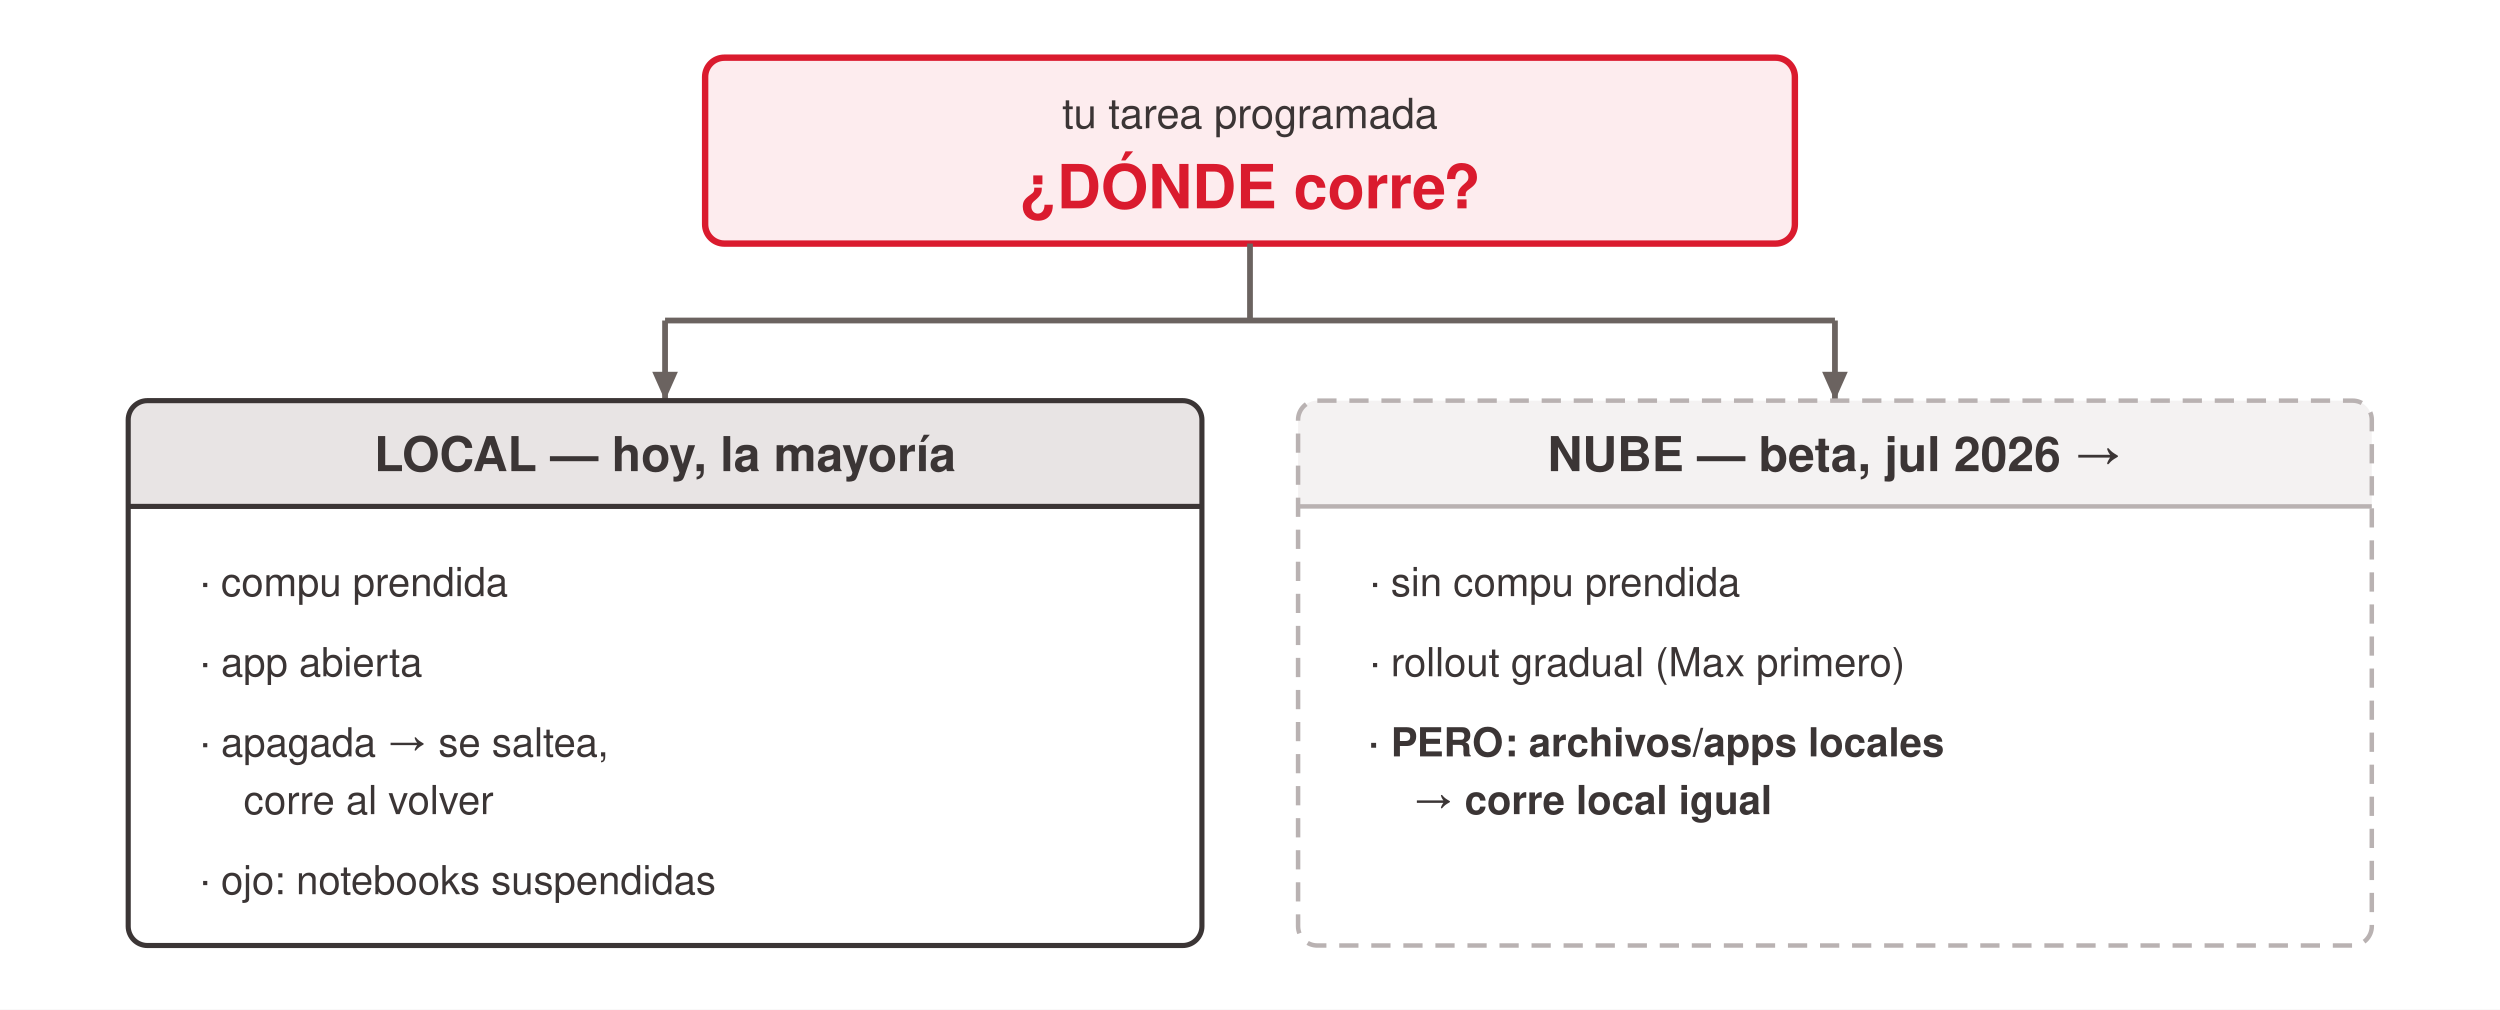
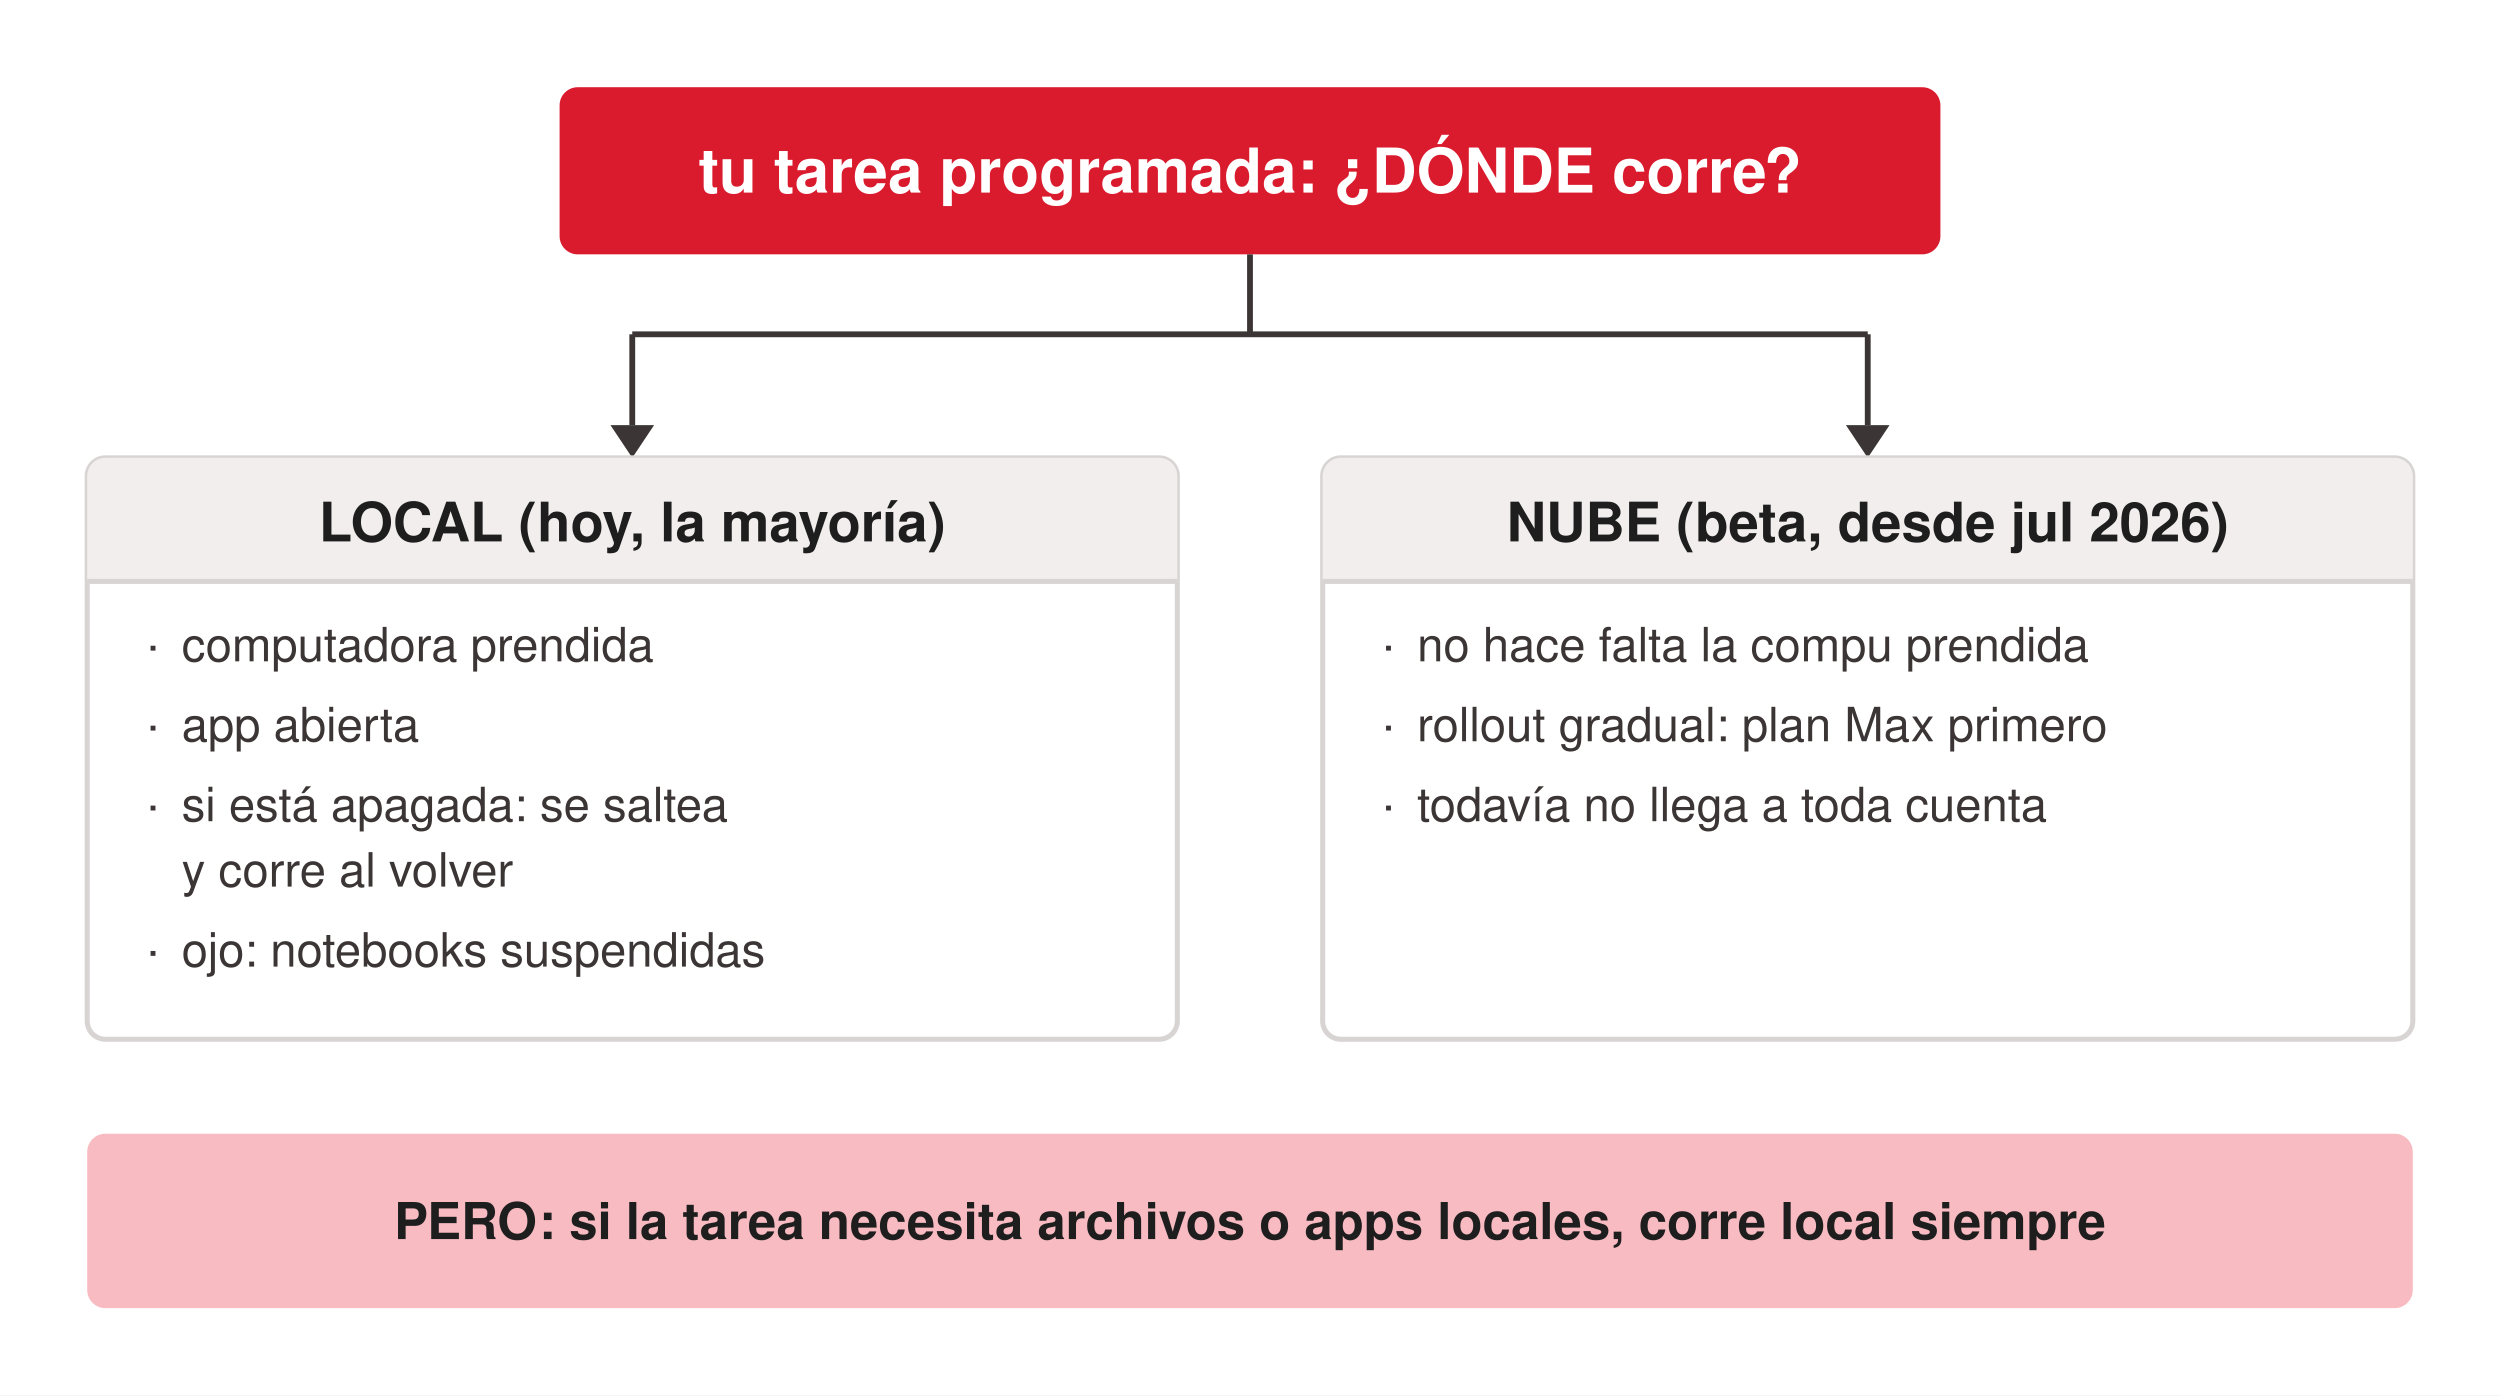
- <svg xmlns="http://www.w3.org/2000/svg" viewBox="0 0 780 315">
-   <defs>
-     <marker id="ah" markerUnits="userSpaceOnUse" markerWidth="12" markerHeight="10" refX="9" refY="4" orient="auto">
-       <path d="M0,0 L9,4 L0,8 z" fill="#6B6360" />
-     </marker>
-   </defs>
-   <rect x="0" y="0" width="780" height="315" fill="#ffffff" />
-   <rect x="220" y="18" width="340" height="58" rx="6" fill="#FDECEE" stroke="#DA1B2E" stroke-width="2" />
-   <text x="390" y="40" text-anchor="middle" font-family="Helvetica, Arial, sans-serif" font-size="13" fill="#3B3535">tu tarea programada</text>
-   <text x="390" y="65" text-anchor="middle" font-family="Helvetica, Arial, sans-serif" font-size="19" font-weight="bold" fill="#DA1B2E">¿DÓNDE corre?</text>
-   <path d="M390,76 L390,100" fill="none" stroke="#6B6360" stroke-width="1.8" />
-   <path d="M207.5,100 L572.5,100" fill="none" stroke="#6B6360" stroke-width="1.8" />
-   <path d="M207.5,100 L207.5,125" fill="none" stroke="#6B6360" stroke-width="1.8" marker-end="url(#ah)" />
-   <path d="M572.5,100 L572.5,125" fill="none" stroke="#6B6360" stroke-width="1.8" marker-end="url(#ah)" />
-   <rect x="40" y="125" width="335" height="170" rx="6" fill="#ffffff" />
-   <path d="M46,125 L369,125 A6,6 0 0 1 375,131 L375,158 L40,158 L40,131 A6,6 0 0 1 46,125 z" fill="#E8E4E4" />
-   <path d="M40,158 L375,158" fill="none" stroke="#3B3535" stroke-width="1.6" />
-   <rect x="40" y="125" width="335" height="170" rx="6" fill="none" stroke="#3B3535" stroke-width="1.6" />
-   <text x="207.5" y="147" text-anchor="middle" font-family="Helvetica, Arial, sans-serif" font-size="15" font-weight="bold" fill="#3B3535">LOCAL — hoy, la mayoría</text>
-   <text x="62" y="186" font-family="Helvetica, Arial, sans-serif" font-size="12.5" fill="#3B3535">·  compu prendida</text>
-   <text x="62" y="211" font-family="Helvetica, Arial, sans-serif" font-size="12.5" fill="#3B3535">·  app abierta</text>
-   <text x="62" y="236" font-family="Helvetica, Arial, sans-serif" font-size="12.5" fill="#3B3535">·  apagada → se saltea,</text>
-   <text x="76" y="254" font-family="Helvetica, Arial, sans-serif" font-size="12.5" fill="#3B3535">corre al volver</text>
-   <text x="62" y="279" font-family="Helvetica, Arial, sans-serif" font-size="12.5" fill="#3B3535">·  ojo: notebooks suspendidas</text>
-   <rect x="405" y="125" width="335" height="170" rx="6" fill="#ffffff" />
-   <path d="M411,125 L734,125 A6,6 0 0 1 740,131 L740,158 L405,158 L405,131 A6,6 0 0 1 411,125 z" fill="#F4F2F2" />
-   <path d="M405,158 L740,158" fill="none" stroke="#B9B2B2" stroke-width="1.4" />
-   <rect x="405" y="125" width="335" height="170" rx="6" fill="none" stroke="#B9B2B2" stroke-width="1.4" stroke-dasharray="6 4" />
-   <text x="572.5" y="147" text-anchor="middle" font-family="Helvetica, Arial, sans-serif" font-size="15" font-weight="bold" fill="#3B3535">NUBE — beta, jul 2026 →</text>
-   <text x="427" y="186" font-family="Helvetica, Arial, sans-serif" font-size="12.5" fill="#3B3535">·  sin compu prendida</text>
-   <text x="427" y="211" font-family="Helvetica, Arial, sans-serif" font-size="12.5" fill="#3B3535">·  rollout gradual (Max primero)</text>
-   <text x="427" y="236" font-family="Helvetica, Arial, sans-serif" font-size="12.5" font-weight="bold" fill="#3B3535">·  PERO: archivos/apps locales</text>
-   <text x="441" y="254" font-family="Helvetica, Arial, sans-serif" font-size="12.5" font-weight="bold" fill="#3B3535">→ corre local igual</text>
+ <svg xmlns="http://www.w3.org/2000/svg" viewBox="0 0 688 384">
+   <rect x="0" y="0" width="688" height="384" fill="#ffffff" />
+   <rect x="154" y="24" width="380" height="46" rx="5" fill="#DA1B2E" />
+   <text x="344" y="53" text-anchor="middle" font-family="Helvetica, Arial, sans-serif" font-size="17" font-weight="bold" fill="#FFFFFF">tu tarea programada: ¿DÓNDE corre?</text>
+   <path d="M 344 70 L 344 92" stroke="#3B3535" stroke-width="1.6" fill="none" />
+   <path d="M 174 92 L 514 92" stroke="#3B3535" stroke-width="1.6" fill="none" />
+   <path d="M 174 92 L 174 117" stroke="#3B3535" stroke-width="1.6" fill="none" />
+   <path d="M 514 92 L 514 117" stroke="#3B3535" stroke-width="1.6" fill="none" />
+   <path d="M 168 117 L 180 117 L 174 126 Z" fill="#3B3535" />
+   <path d="M 508 117 L 520 117 L 514 126 Z" fill="#3B3535" />
+   <rect x="24" y="126" width="300" height="160" rx="5" fill="#FFFFFF" stroke="#D8D4D4" stroke-width="1.4" />
+   <path d="M 24 131 A 5 5 0 0 1 29 126 L 319 126 A 5 5 0 0 1 324 131 L 324 160 L 24 160 Z" fill="#F2EEEE" />
+   <path d="M 24 160 L 324 160" stroke="#D8D4D4" stroke-width="1.4" />
+   <text x="174" y="149" text-anchor="middle" font-family="Helvetica, Arial, sans-serif" font-size="15" font-weight="bold" fill="#1F1E1E">LOCAL (hoy, la mayoría)</text>
+   <text x="40" y="182" font-family="Helvetica, Arial, sans-serif" font-size="13" fill="#3B3535">·</text>
+   <text x="50" y="182" font-family="Helvetica, Arial, sans-serif" font-size="13" fill="#3B3535">computadora prendida</text>
+   <text x="40" y="204" font-family="Helvetica, Arial, sans-serif" font-size="13" fill="#3B3535">·</text>
+   <text x="50" y="204" font-family="Helvetica, Arial, sans-serif" font-size="13" fill="#3B3535">app abierta</text>
+   <text x="40" y="226" font-family="Helvetica, Arial, sans-serif" font-size="13" fill="#3B3535">·</text>
+   <text x="50" y="226" font-family="Helvetica, Arial, sans-serif" font-size="13" fill="#3B3535">si está apagada: se saltea</text>
+   <text x="50" y="244" font-family="Helvetica, Arial, sans-serif" font-size="13" fill="#3B3535">y corre al volver</text>
+   <text x="40" y="266" font-family="Helvetica, Arial, sans-serif" font-size="13" fill="#3B3535">·</text>
+   <text x="50" y="266" font-family="Helvetica, Arial, sans-serif" font-size="13" fill="#3B3535">ojo: notebooks suspendidas</text>
+   <rect x="364" y="126" width="300" height="160" rx="5" fill="#FFFFFF" stroke="#D8D4D4" stroke-width="1.4" />
+   <path d="M 364 131 A 5 5 0 0 1 369 126 L 659 126 A 5 5 0 0 1 664 131 L 664 160 L 364 160 Z" fill="#F2EEEE" />
+   <path d="M 364 160 L 664 160" stroke="#D8D4D4" stroke-width="1.4" />
+   <text x="514" y="149" text-anchor="middle" font-family="Helvetica, Arial, sans-serif" font-size="15" font-weight="bold" fill="#1F1E1E">NUBE (beta, desde jul 2026)</text>
+   <text x="380" y="182" font-family="Helvetica, Arial, sans-serif" font-size="13" fill="#3B3535">·</text>
+   <text x="390" y="182" font-family="Helvetica, Arial, sans-serif" font-size="13" fill="#3B3535">no hace falta la compu prendida</text>
+   <text x="380" y="204" font-family="Helvetica, Arial, sans-serif" font-size="13" fill="#3B3535">·</text>
+   <text x="390" y="204" font-family="Helvetica, Arial, sans-serif" font-size="13" fill="#3B3535">rollout gradual: plan Max primero</text>
+   <text x="380" y="226" font-family="Helvetica, Arial, sans-serif" font-size="13" fill="#3B3535">·</text>
+   <text x="390" y="226" font-family="Helvetica, Arial, sans-serif" font-size="13" fill="#3B3535">todavía no llega a toda cuenta</text>
+   <rect x="24" y="312" width="640" height="48" rx="5" fill="#F7BBC1" />
+   <text x="344" y="341" text-anchor="middle" font-family="Helvetica, Arial, sans-serif" font-size="14" font-weight="bold" fill="#1F1E1E">PERO: si la tarea necesita archivos o apps locales, corre local siempre</text>
</svg>
